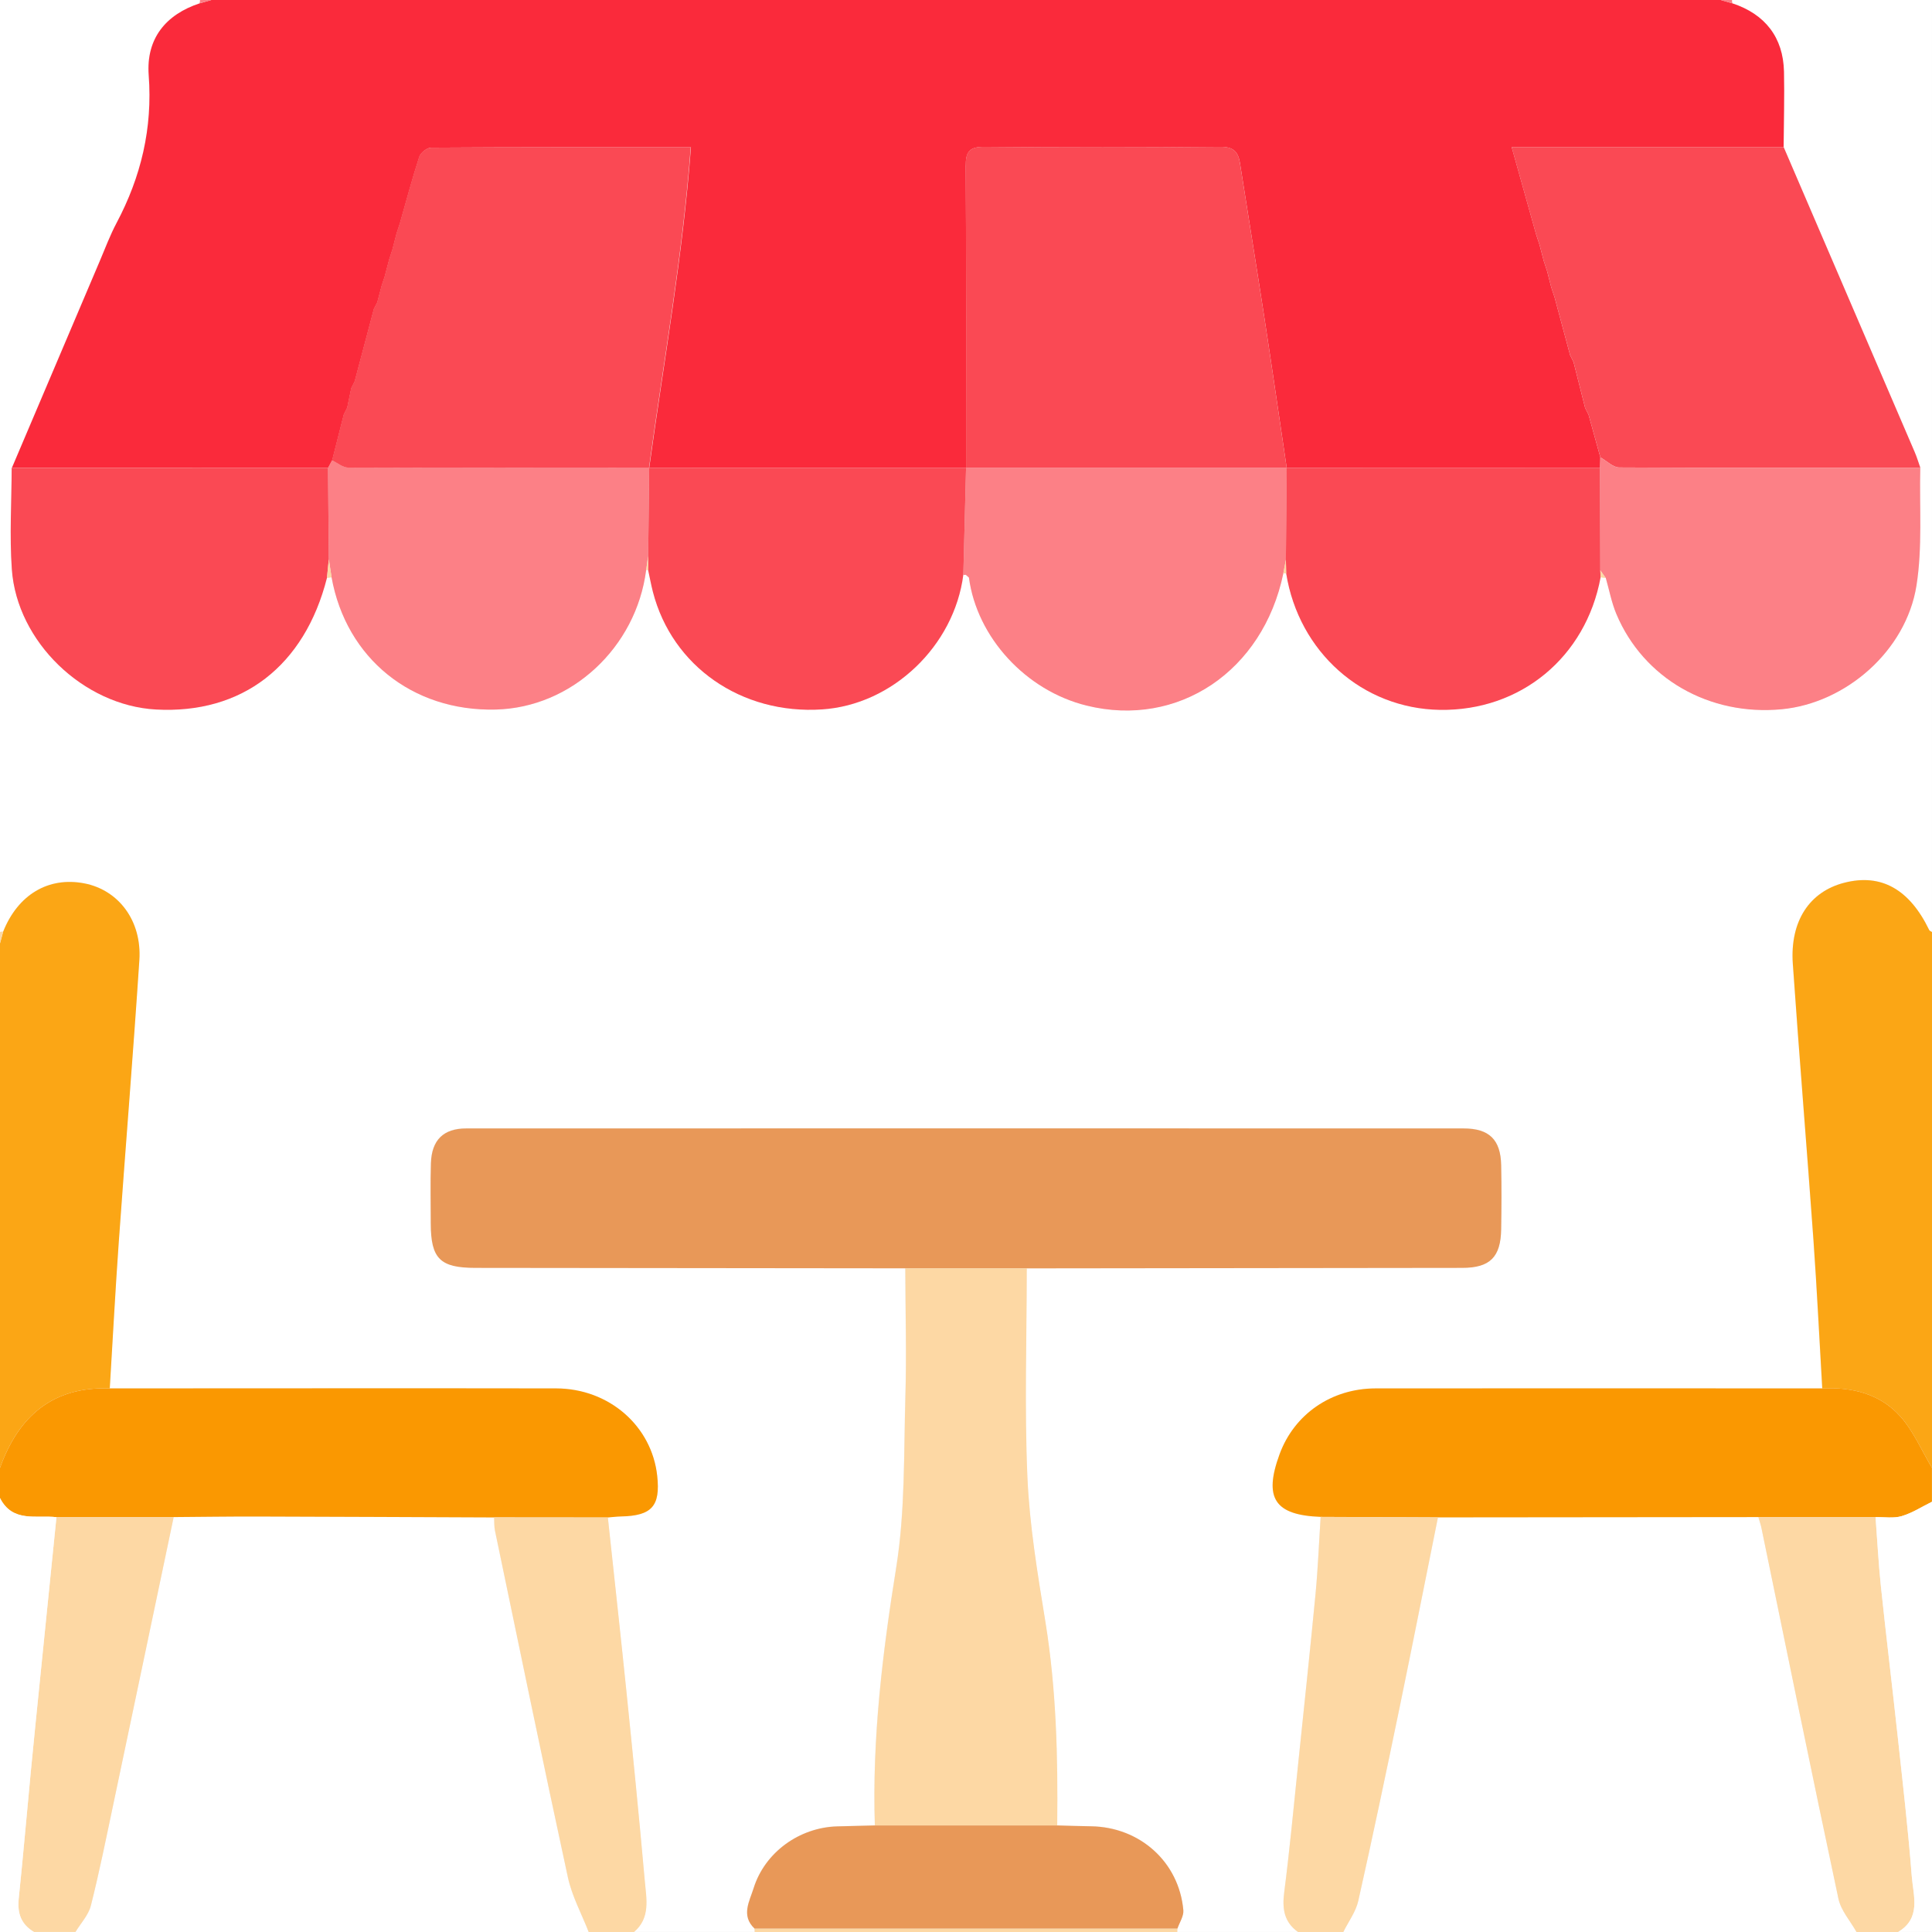
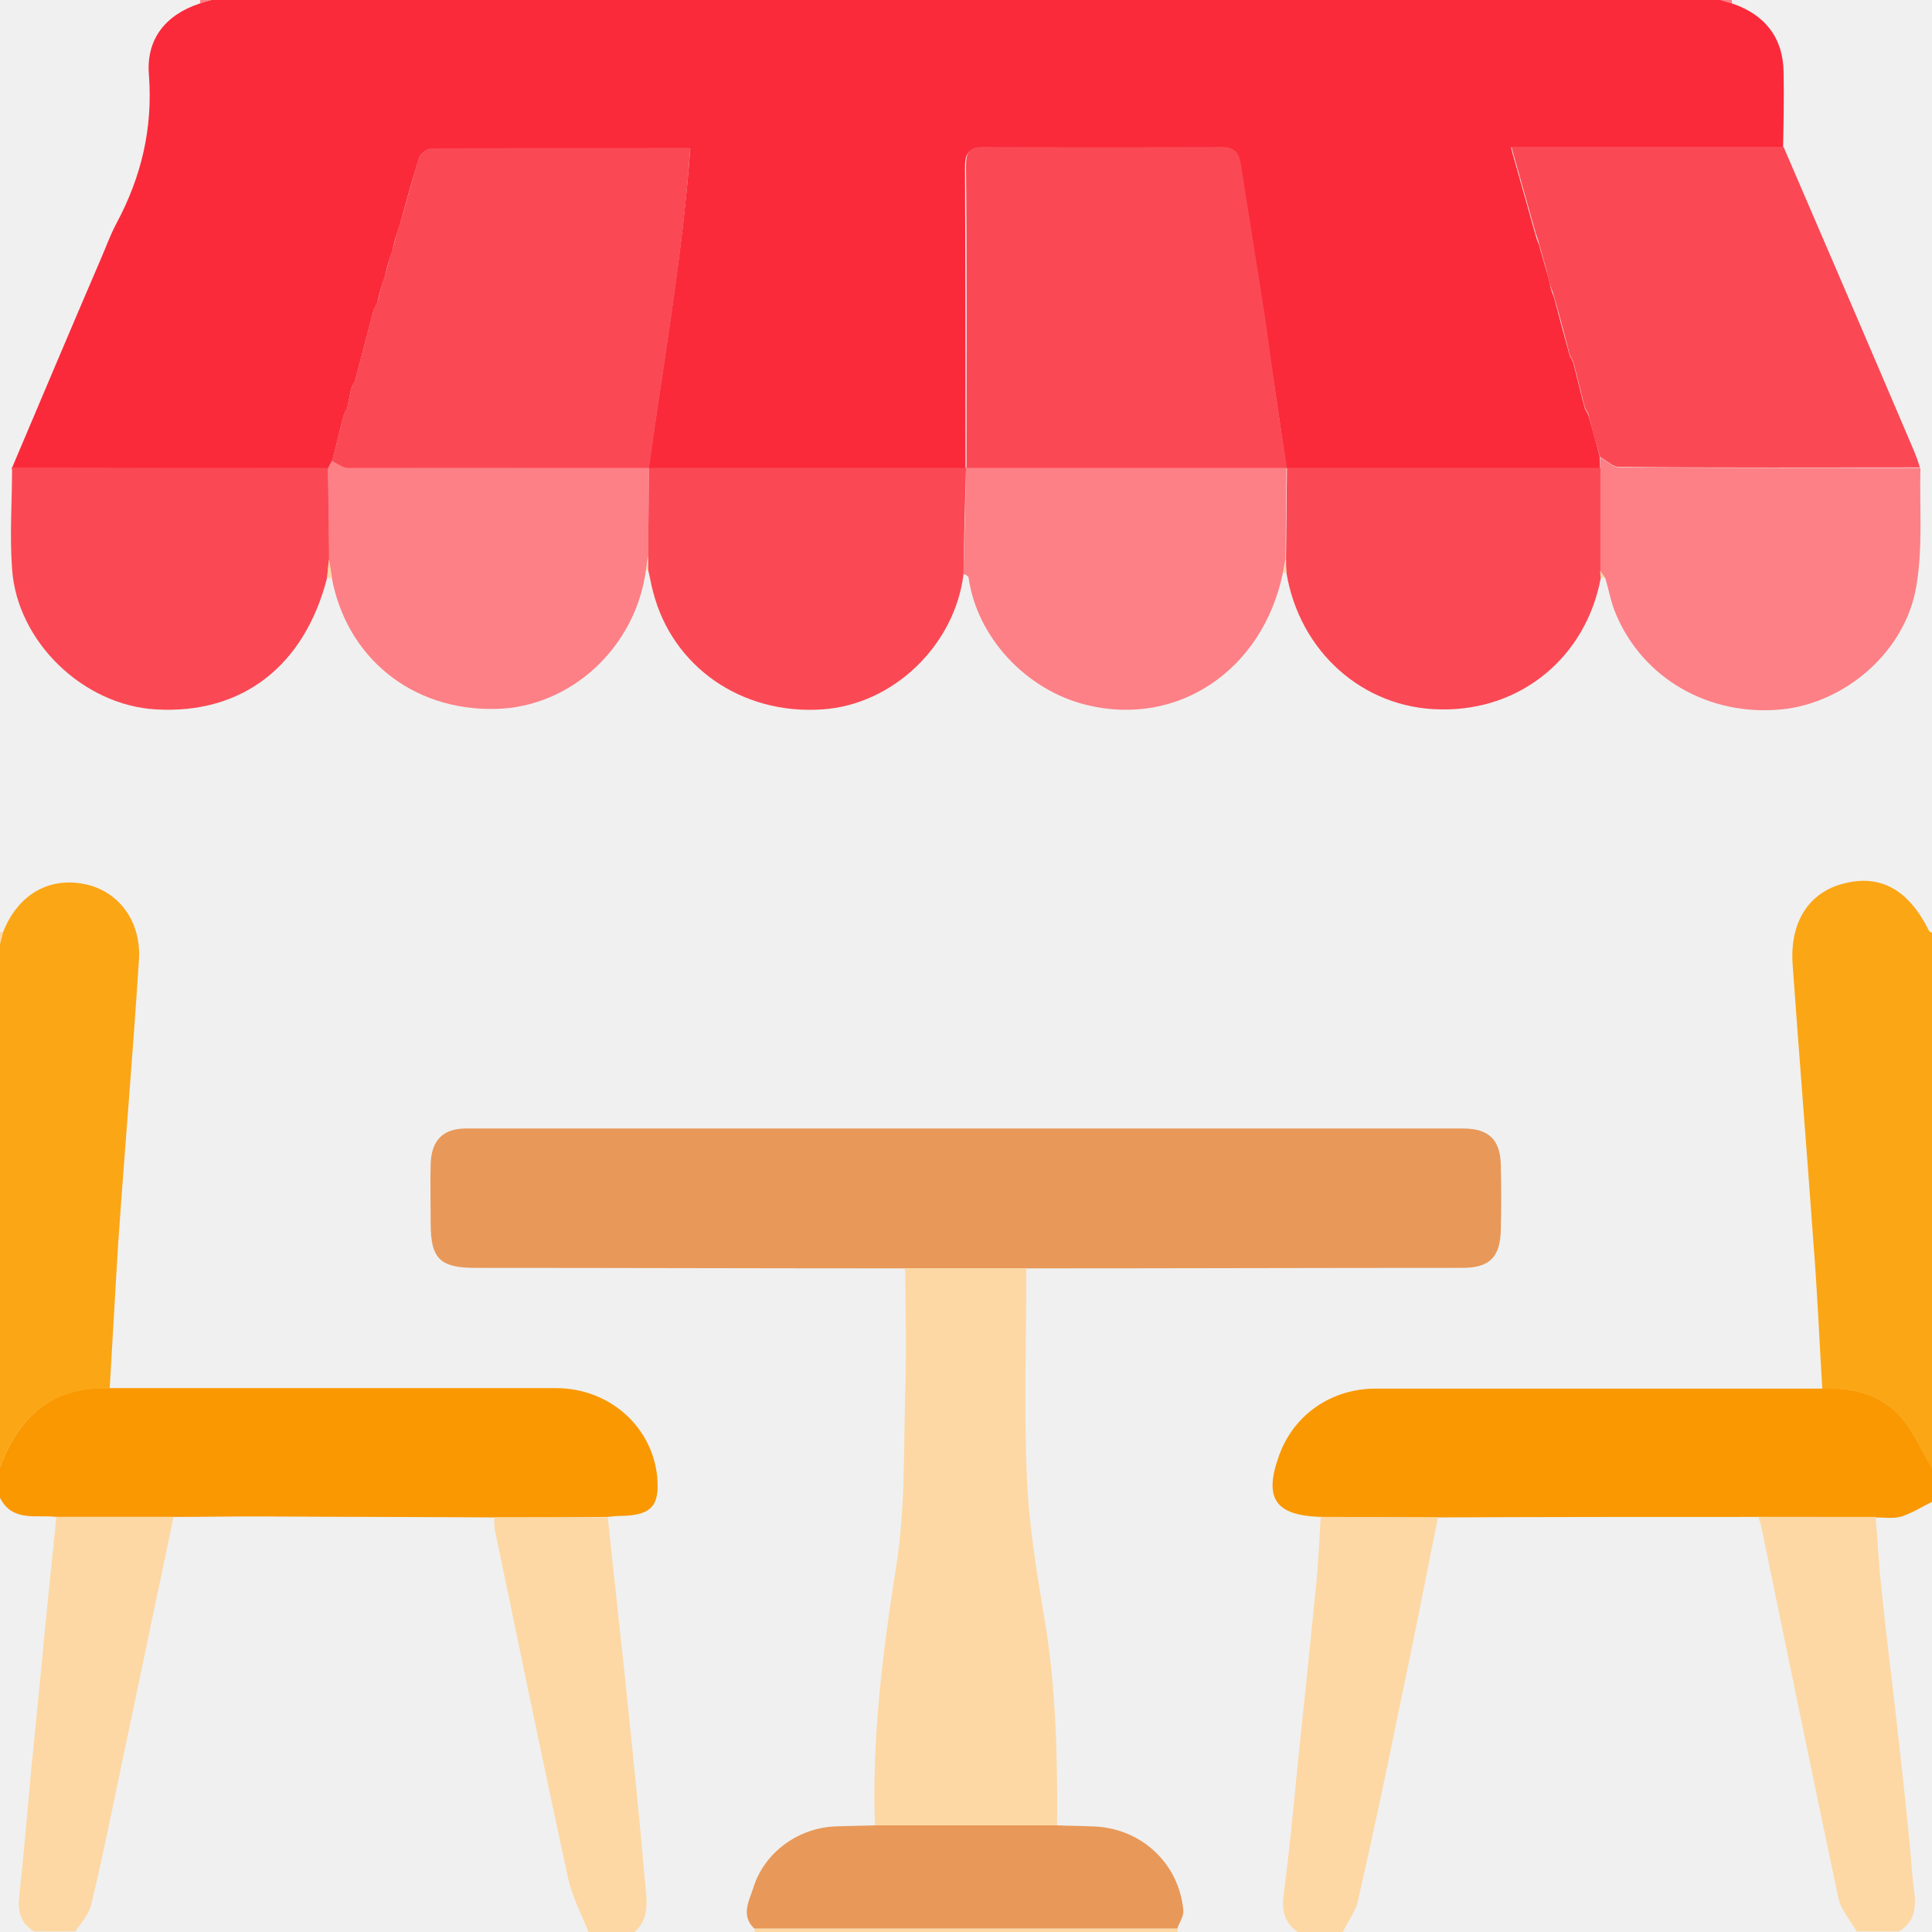
- <svg xmlns="http://www.w3.org/2000/svg" id="Layer_1" data-name="Layer 1" viewBox="0 0 384 384">
-   <defs>
-     <style>
-       .cls-1 {
-         fill: #fff;
-       }
- 
-       .cls-2 {
-         fill: #fc8086;
-       }
- 
-       .cls-3 {
-         fill: #e89858;
-       }
- 
-       .cls-4 {
-         fill: #fa4954;
-       }
- 
-       .cls-5 {
-         fill: #fa9801;
-       }
- 
-       .cls-6 {
-         fill: #fa2a3b;
-       }
- 
-       .cls-7 {
-         fill: #fdd8a4;
-       }
- 
-       .cls-8 {
-         fill: #fba615;
-       }
-     </style>
-   </defs>
-   <path class="cls-1" d="m0,185.25V0h39.75c.02.23,0,.45-.09.66-6.74,2.22-10.68,7.01-10.14,14.28.79,10.55-1.51,20.17-6.39,29.38-1.28,2.41-2.24,4.99-3.31,7.51-5.84,13.71-11.66,27.43-17.49,41.15-.02,6.72-.45,13.47.03,20.16,1.02,14.44,14.25,27.08,28.63,27.87,17.1.95,29.56-8.64,34-26.15l.91-.12c2.89,16.14,15.96,26.68,32.6,26.3,15.04-.35,27.95-12.31,29.93-27.74.13,0,.26,0,.39-.05.32,1.46.58,2.94.96,4.38,3.83,14.85,17.59,24.41,33.62,23.36,14-.91,26.25-12.61,28.08-26.78l.23.05.24-.04c.21.18.42.37.63.55,1.59,11.87,11.3,22.44,23.37,25.44,18.2,4.52,35.08-6.81,39.12-26.26,0,0,.29,0,.29,0h.29c2.51,15.63,15.19,26.88,30.55,27.12,16.03.25,29-10.44,31.94-26.34.34.05.69.1,1.03.15.69,2.38,1.14,4.86,2.09,7.12,5.39,12.84,18.48,20.32,32.9,18.94,12.71-1.22,24.69-11.59,26.75-24.56,1.22-7.66.57-15.61.76-23.44-.37-1.04-.68-2.11-1.12-3.12-8.67-20.21-17.36-40.42-26.05-60.63.03-4.99.18-9.98.07-14.97-.15-6.8-3.74-11.42-10.24-13.57-.09-.22-.11-.44-.09-.67h39.75v185.25c-.19-.13-.48-.22-.57-.4-3.92-8.12-9.56-11.28-16.86-9.41-6.93,1.78-10.84,7.65-10.25,16.13,1.27,18.3,2.79,36.59,4.1,54.89.7,9.83,1.17,19.67,1.75,29.5-29.59,0-59.18-.04-88.77,0-8.82.01-16.18,5.16-19.09,13.1-3.19,8.73-.98,12.1,8.18,12.43-.33,5.09-.53,10.2-1.01,15.27-1.09,11.38-2.31,22.75-3.49,34.13-.88,8.41-1.65,16.83-2.74,25.21-.42,3.26-.05,5.91,2.74,7.9h-24c0-.23,0-.46.03-.69.41-1.22,1.27-2.48,1.17-3.65-.87-9.57-8.64-16.53-18.36-16.67-2.24-.03-4.48-.12-6.72-.18.16-13.56-.17-27.06-2.35-40.51-1.55-9.53-3.15-19.13-3.57-28.74-.6-13.8-.14-27.65-.13-41.48,28.85-.03,57.7-.06,86.56-.1,5.51,0,7.67-2.14,7.74-7.69.06-4.25.08-8.5,0-12.74-.11-5.05-2.37-7.27-7.47-7.28-66.08-.02-132.15-.02-198.23,0-4.54,0-6.88,2.3-7.02,6.91-.13,3.99-.04,7.99-.03,11.99.02,6.99,1.85,8.81,8.88,8.81,28.48.03,56.95.06,85.43.09.02,8.5.27,17,.02,25.5-.33,11.33-.03,22.81-1.82,33.94-2.73,17.04-4.81,34.03-4.25,51.29-2.49.06-4.98.12-7.47.19-7.5.21-14.39,5.13-16.63,12.31-.79,2.53-2.55,5.4.18,7.99.03.23.04.46.04.69h-24c3.31-2.8,2.47-6.58,2.16-10.08-1.12-12.62-2.38-25.24-3.67-37.85-1.17-11.49-2.45-22.97-3.68-34.46.87-.07,1.73-.18,2.6-.2,6.13-.13,7.86-2.05,7.21-8.05-1.07-9.92-9.57-17.38-20.1-17.4-29.57-.05-59.13,0-88.7,0,.59-9.71,1.1-19.42,1.79-29.11,1.32-18.67,2.85-37.33,4.09-56,.52-7.83-4.11-13.94-10.94-15.26-7.13-1.38-13.19,2.23-16.13,9.6-.22-.01-.43,0-.63.07Z" />
-   <path class="cls-6" d="m344.34.67c6.5,2.15,10.09,6.77,10.24,13.57.11,4.99-.04,9.98-.07,14.97h-54.06c1.76,6.28,3.32,11.85,4.88,17.42.22.67.44,1.34.66,2.01.28,1.08.56,2.16.85,3.24.22.66.43,1.32.65,1.98.28,1.09.56,2.17.84,3.26.22.66.44,1.33.66,1.99,1.03,3.83,2.05,7.65,3.08,11.48.23.45.46.9.68,1.36.77,3.05,1.54,6.09,2.31,9.14.23.45.46.89.68,1.34.78,2.82,1.56,5.64,2.34,8.47-.02.71-.03,1.42-.05,2.12-20.76,0-41.52-.01-62.28-.02h0c-1.49-10.04-2.94-20.09-4.48-30.12-1.56-10.15-3.22-20.29-4.81-30.44-.36-2.27-1.29-3.27-3.89-3.25-15.62.15-31.24.15-46.86,0-3.04-.03-3.77.94-3.76,3.84.12,19.99.07,39.99.07,59.98,0,0,0,0,0,0-20.99-.01-41.99-.02-62.98-.03h0c2.89-21.1,6.68-42.08,8.29-63.71-17.7,0-34.66-.03-51.63.08-.81,0-2.09,1.01-2.35,1.82-1.42,4.36-2.59,8.8-3.85,13.21-.22.66-.43,1.32-.65,1.98-.28,1.08-.56,2.16-.84,3.24-.22.67-.44,1.34-.65,2-.28,1.08-.56,2.16-.85,3.24l-.65,2c-.28,1.08-.56,2.16-.85,3.24-.23.44-.46.88-.68,1.32-1.27,4.79-2.54,9.59-3.81,14.38-.23.45-.46.9-.68,1.36-.27,1.29-.54,2.58-.81,3.88l-.68,1.37c-.77,3.03-1.54,6.07-2.31,9.1-.27.49-.53.98-.8,1.48-20.96,0-41.91,0-62.87.01,5.83-13.72,11.65-27.44,17.49-41.15,1.07-2.52,2.03-5.1,3.31-7.51,4.88-9.21,7.18-18.84,6.39-29.38-.54-7.27,3.4-12.06,10.14-14.28C40.44.44,41.22.22,42,0c100,0,200,0,300,0,.78.22,1.56.44,2.34.67Z" />
-   <path class="cls-1" d="m369,384h-102c1.02-2.06,2.49-4.02,2.98-6.2,2.85-12.72,5.53-25.48,8.17-38.24,2.61-12.64,5.11-25.31,7.66-37.96,21.23-.02,42.45-.04,63.68-.06.21.72.46,1.42.61,2.15,5.08,24.57,10.08,49.15,15.3,73.68.5,2.36,2.37,4.43,3.6,6.63Z" />
-   <path class="cls-1" d="m117,384H15c1.05-1.74,2.58-3.35,3.06-5.23,1.68-6.62,3.02-13.32,4.43-20,4.02-19.07,8.02-38.15,12.03-57.23,5.49-.04,10.99-.13,16.48-.11,15.73.04,31.47.12,47.2.18.05.87,0,1.76.17,2.61,4.79,22.97,9.51,45.96,14.49,68.89.81,3.76,2.73,7.27,4.14,10.9Z" />
-   <path class="cls-5" d="m349.48,301.53c-21.23.02-42.45.04-63.68.06-7.77-.03-15.53-.07-23.3-.1-9.15-.34-11.37-3.71-8.18-12.43,2.9-7.94,10.27-13.09,19.09-13.1,29.59-.04,59.18,0,88.77,0,5.95-.3,11.51,1.08,15.51,5.55,2.63,2.94,4.24,6.79,6.3,10.23v6.75c-2,.98-3.92,2.23-6.02,2.86-1.61.48-3.45.16-5.2.2-7.77,0-15.53-.01-23.3-.02Z" />
-   <path class="cls-5" d="m98.2,301.6c-15.73-.06-31.47-.14-47.2-.18-5.49-.01-10.99.07-16.48.11-7.77,0-15.53.01-23.3.02C7.21,301.09,2.5,302.69,0,297.75v-6c3.67-10.25,10.45-16.2,21.83-15.79,29.57,0,59.13-.05,88.7,0,10.53.02,19.03,7.48,20.1,17.4.65,6-1.08,7.92-7.21,8.05-.87.02-1.74.13-2.6.2-7.54,0-15.08-.01-22.62-.02Z" />
-   <path class="cls-8" d="m384,291.75c-2.07-3.44-3.68-7.29-6.3-10.23-4-4.47-9.57-5.86-15.51-5.55-.58-9.83-1.05-19.68-1.75-29.5-1.31-18.3-2.83-36.59-4.1-54.89-.59-8.49,3.31-14.36,10.25-16.13,7.29-1.87,12.94,1.28,16.86,9.41.09.18.37.27.57.4v106.5Z" />
-   <path class="cls-8" d="m21.83,275.96C10.45,275.55,3.67,281.5,0,291.75,0,257,0,222.25,0,187.5c.21-.77.42-1.54.63-2.32,2.94-7.37,9-10.97,16.13-9.6,6.82,1.32,11.45,7.43,10.94,15.26-1.23,18.68-2.76,37.33-4.09,56-.69,9.7-1.2,19.41-1.79,29.11Z" />
-   <path class="cls-7" d="m262.5,301.5c7.77.03,15.53.07,23.3.1-2.55,12.65-5.05,25.32-7.66,37.96-2.64,12.77-5.31,25.53-8.17,38.24-.49,2.18-1.96,4.14-2.98,6.2h-9c-2.79-1.99-3.16-4.64-2.74-7.9,1.08-8.38,1.86-16.8,2.74-25.21,1.18-11.37,2.4-22.74,3.49-34.13.48-5.08.68-10.18,1.01-15.27Z" />
-   <path class="cls-7" d="m11.22,301.55c7.77,0,15.53-.01,23.3-.02-4.01,19.08-8,38.16-12.03,57.23-1.41,6.68-2.76,13.38-4.43,20-.48,1.88-2.01,3.5-3.06,5.23H6.75c-2.54-1.5-3.33-3.71-3.03-6.6.88-8.51,1.62-17.03,2.43-25.55.58-6.04,1.2-12.08,1.81-18.12,1.08-10.73,2.17-21.45,3.26-32.18Z" />
-   <path class="cls-7" d="m349.48,301.53l23.3.02c.35,4.57.58,9.16,1.06,13.72,1.05,9.98,2.27,19.94,3.35,29.92,1,9.24,2.07,18.47,2.79,27.74.3,3.86,1.93,8.33-2.73,11.08h-8.25c-1.23-2.2-3.1-4.27-3.6-6.63-5.23-24.53-10.23-49.11-15.3-73.68-.15-.73-.41-1.44-.61-2.15Z" />
-   <path class="cls-7" d="m98.2,301.6c7.54,0,15.08.01,22.62.02,1.23,11.49,2.5,22.97,3.68,34.46,1.29,12.61,2.55,25.22,3.67,37.85.31,3.5,1.15,7.28-2.16,10.08h-9c-1.41-3.63-3.33-7.14-4.14-10.9-4.97-22.93-9.7-45.92-14.49-68.89-.18-.85-.12-1.74-.17-2.61Z" />
-   <path class="cls-1" d="m377.25,384c4.66-2.75,3.03-7.22,2.73-11.08-.72-9.26-1.79-18.5-2.79-27.74-1.08-9.98-2.3-19.94-3.35-29.92-.48-4.56-.71-9.15-1.06-13.72,1.74-.04,3.59.28,5.2-.2,2.11-.62,4.02-1.87,6.02-2.86v85.5h-6.75Z" />
-   <path class="cls-1" d="m11.22,301.55c-1.09,10.73-2.17,21.45-3.26,32.18-.61,6.04-1.23,12.08-1.81,18.12-.82,8.52-1.55,17.04-2.43,25.55-.3,2.89.49,5.1,3.03,6.6H0v-86.25c2.5,4.94,7.21,3.34,11.22,3.8Z" />
-   <path class="cls-7" d="m150,384c0-.23,0-.46-.04-.69,28.02,0,56.05,0,84.07,0-.03.23-.04.46-.03.69h-84Z" />
-   <path class="cls-7" d="m.63,185.18c-.21.77-.42,1.54-.63,2.32,0-.75,0-1.5,0-2.25.21-.06.42-.08.63-.07Z" />
-   <path class="cls-2" d="m344.34.67c-.78-.22-1.56-.44-2.34-.67.75,0,1.5,0,2.25,0-.03.23,0,.45.09.67Z" />
-   <path class="cls-2" d="m42,0c-.78.22-1.56.44-2.34.66.08-.21.11-.44.09-.66C40.5,0,41.25,0,42,0Z" />
-   <path class="cls-3" d="m179.93,252.09c-28.48-.03-56.95-.06-85.43-.09-7.03,0-8.86-1.82-8.88-8.81,0-4-.1-8,.03-11.99.15-4.61,2.49-6.91,7.02-6.91,66.08-.02,132.15-.02,198.23,0,5.1,0,7.36,2.23,7.47,7.28.09,4.24.07,8.49,0,12.74-.08,5.56-2.23,7.69-7.74,7.69-28.85.04-57.7.07-86.56.1-8.05,0-16.1,0-24.15,0Z" />
-   <path class="cls-4" d="m305.33,46.64c-1.56-5.57-3.12-11.14-4.88-17.42h54.06c8.69,20.21,17.37,40.42,26.05,60.63.44,1.01.75,2.08,1.12,3.12-19.94.01-39.89.06-59.83-.06-1.26,0-2.51-1.31-3.76-2.01-.78-2.82-1.56-5.64-2.34-8.46-.23-.45-.46-.89-.68-1.34-.77-3.05-1.54-6.09-2.31-9.14-.23-.45-.46-.9-.68-1.36-1.03-3.83-2.05-7.65-3.08-11.47-.22-.66-.44-1.33-.66-1.99-.28-1.09-.56-2.17-.84-3.26-.22-.66-.43-1.32-.65-1.98-.28-1.08-.56-2.16-.85-3.24-.22-.67-.44-1.34-.66-2.01Z" />
-   <path class="cls-7" d="m179.93,252.09c8.05,0,16.1,0,24.15,0,0,13.83-.47,27.68.13,41.48.42,9.62,2.02,19.21,3.57,28.74,2.18,13.44,2.51,26.95,2.35,40.51-12.08,0-24.16,0-36.24,0-.56-17.26,1.52-34.25,4.25-51.29,1.78-11.13,1.49-22.61,1.82-33.94.25-8.49,0-17-.02-25.5Z" />
-   <path class="cls-2" d="m318.08,90.9c1.25.7,2.51,2.01,3.76,2.01,19.94.12,39.88.07,59.83.06-.19,7.82.46,15.78-.76,23.44-2.07,12.97-14.04,23.34-26.75,24.56-14.42,1.38-27.51-6.1-32.9-18.94-.95-2.27-1.41-4.74-2.09-7.12-.36-.51-.73-1.03-1.09-1.54-.02-6.78-.04-13.56-.05-20.34.02-.71.03-1.42.05-2.12Z" />
-   <path class="cls-2" d="m191.94,114.24l-.24.04s-.23-.05-.23-.05c.18-7.07.36-14.14.54-21.21,0,0,0,0,0,0,21.25,0,42.49,0,63.74,0,0,0,0,0,0,0-.05,6.08-.11,12.16-.16,18.24l-.52,2.72c-4.04,19.45-20.92,30.77-39.12,26.26-12.07-2.99-21.78-13.56-23.37-25.44-.21-.18-.42-.37-.63-.55Z" />
-   <path class="cls-2" d="m65.2,92.97c.27-.49.53-.98.8-1.48,1.07.5,2.14,1.43,3.22,1.44,19.93.08,39.87.04,59.81.03,0,0,0,0,0,0-.07,5.84-.13,11.68-.2,17.52-.13.94-.27,1.87-.4,2.81-1.98,15.43-14.89,27.39-29.93,27.74-16.64.39-29.7-10.16-32.6-26.3-.18-1.19-.37-2.38-.55-3.58-.05-6.07-.1-12.13-.15-18.2Z" />
-   <path class="cls-4" d="m65.2,92.97c.05,6.07.1,12.13.15,18.2-.12,1.23-.24,2.47-.37,3.7-4.44,17.51-16.9,27.09-34,26.15-14.39-.8-27.61-13.43-28.63-27.87-.47-6.69-.05-13.44-.03-20.16,20.96,0,41.91,0,62.87-.01Z" />
-   <path class="cls-4" d="m128.83,110.5c.07-5.84.13-11.68.2-17.52,20.99.01,41.99.02,62.98.03-.18,7.07-.36,14.14-.54,21.21-1.82,14.18-14.08,25.87-28.08,26.78-16.03,1.05-29.79-8.51-33.62-23.36-.37-1.45-.64-2.92-.96-4.38,0-.92,0-1.84.01-2.77Z" />
-   <path class="cls-4" d="m255.58,111.24c.05-6.08.11-12.16.16-18.24,20.76,0,41.52.01,62.28.02.02,6.78.04,13.56.05,20.34.02.46.04.93.06,1.39-2.94,15.89-15.91,26.59-31.94,26.34-15.37-.24-28.04-11.49-30.55-27.11-.02-.91-.04-1.82-.06-2.73Z" />
-   <path class="cls-3" d="m173.88,362.82c12.08,0,24.16,0,36.24,0,2.24.06,4.48.14,6.72.17,9.73.14,17.5,7.1,18.36,16.67.11,1.17-.75,2.43-1.17,3.65-28.02,0-56.05,0-84.07,0-2.73-2.59-.96-5.46-.18-7.99,2.24-7.18,9.13-12.1,16.63-12.31,2.49-.07,4.98-.13,7.47-.19Z" />
-   <path class="cls-7" d="m64.99,114.87c.12-1.23.24-2.47.37-3.7.18,1.19.37,2.39.55,3.58-.31.04-.61.08-.91.12Z" />
-   <path class="cls-7" d="m128.83,110.5c0,.92,0,1.84-.01,2.77-.13.03-.26.05-.39.04.13-.94.27-1.87.4-2.81Z" />
-   <path class="cls-7" d="m255.58,111.24c.02.91.04,1.82.06,2.73,0,0-.29-.01-.29-.01,0,0-.29,0-.29,0,.18-.91.35-1.82.52-2.73Z" />
-   <path class="cls-7" d="m318.14,114.75c-.02-.46-.04-.93-.06-1.39.36.51.73,1.03,1.09,1.54-.35-.05-.69-.1-1.03-.15Z" />
-   <path class="cls-7" d="m191.94,114.24c.21.18.42.37.63.55-.21-.18-.42-.37-.63-.55Z" />
-   <path class="cls-4" d="m129.02,92.97c-19.94.01-39.87.04-59.81-.03-1.07,0-2.15-.94-3.22-1.44.77-3.03,1.54-6.07,2.31-9.1.23-.46.45-.91.68-1.37.27-1.29.54-2.58.81-3.88.23-.45.46-.9.68-1.36,1.27-4.79,2.54-9.59,3.81-14.38.23-.44.46-.88.68-1.33.28-1.08.56-2.16.85-3.23.22-.67.43-1.33.65-2,.28-1.08.56-2.16.85-3.24.22-.67.44-1.34.65-2.01.28-1.08.56-2.16.84-3.24.22-.66.43-1.32.65-1.98,1.26-4.41,2.43-8.85,3.85-13.21.26-.8,1.54-1.81,2.35-1.82,16.97-.11,33.93-.08,51.63-.08-1.61,21.62-5.4,42.6-8.29,63.7Z" />
-   <path class="cls-4" d="m255.75,93c-21.25,0-42.49,0-63.74,0,0-19.99.05-39.99-.07-59.98-.02-2.9.72-3.87,3.76-3.84,15.62.15,31.24.14,46.86,0,2.61-.02,3.54.98,3.89,3.25,1.59,10.15,3.25,20.29,4.81,30.44,1.54,10.03,2.99,20.08,4.48,30.12Z" />
-   <path class="cls-2" d="m308.32,57.13c.22.67.44,1.33.66,1.99-.22-.67-.44-1.33-.66-1.99Z" />
-   <path class="cls-2" d="m76.49,54.85c-.22.67-.44,1.34-.65,2,.22-.67.44-1.34.65-2Z" />
-   <path class="cls-2" d="m306.83,51.89c.22.66.43,1.32.65,1.98-.22-.66-.43-1.32-.65-1.98Z" />
-   <path class="cls-2" d="m77.99,49.61c-.22.67-.44,1.34-.65,2.01.22-.67.44-1.34.65-2.01Z" />
-   <path class="cls-2" d="m305.33,46.64c.22.67.44,1.34.66,2.01-.22-.67-.44-1.34-.66-2.01Z" />
-   <path class="cls-2" d="m79.48,44.38c-.22.66-.43,1.32-.65,1.98.22-.66.43-1.32.65-1.98Z" />
-   <path class="cls-2" d="m315.06,81.09c.23.45.46.89.68,1.34-.23-.45-.46-.89-.68-1.34Z" />
-   <path class="cls-2" d="m70.49,75.8c-.23.45-.46.9-.68,1.36.23-.45.46-.9.68-1.36Z" />
-   <path class="cls-2" d="m312.06,70.6c.23.45.46.91.68,1.36-.23-.45-.46-.91-.68-1.36Z" />
-   <path class="cls-2" d="m74.99,60.09c-.23.44-.46.88-.68,1.33.23-.44.46-.88.68-1.33Z" />
-   <path class="cls-2" d="m69,81.03c-.23.46-.46.91-.68,1.37.23-.46.46-.91.68-1.37Z" />
+ <svg xmlns="http://www.w3.org/2000/svg" version="1.1" id="Layer_1" x="0px" y="0px" viewBox="0 0 384 384" style="enable-background:new 0 0 384 384;" xml:space="preserve">
+   <style type="text/css">
+ 	.st0{fill:#FA2A3B;}
+ 	.st1{fill:#FA9801;}
+ 	.st2{fill:#FBA615;}
+ 	.st3{fill:#FDD8A4;}
+ 	.st4{fill:#FC8086;}
+ 	.st5{fill:#E89858;}
+ 	.st6{fill:#FA4954;}
+ </style>
+   <path class="st0" d="M344.3,0.7c6.5,2.2,10.1,6.8,10.2,13.6c0.1,5,0,10-0.1,15h-54.1c1.8,6.3,3.3,11.8,4.9,17.4  c0.2,0.7,0.4,1.3,0.7,2c0.3,1.1,0.6,2.2,0.9,3.2c0.2,0.7,0.4,1.3,0.6,2c0.3,1.1,0.6,2.2,0.8,3.3c0.2,0.7,0.4,1.3,0.7,2  c1,3.8,2,7.6,3.1,11.5c0.2,0.4,0.5,0.9,0.7,1.4c0.8,3.1,1.5,6.1,2.3,9.1c0.2,0.4,0.5,0.9,0.7,1.3c0.8,2.8,1.6,5.6,2.3,8.5  c0,0.7,0,1.4,0,2.1c-20.8,0-41.5,0-62.3,0l0,0c-1.5-10-2.9-20.1-4.5-30.1c-1.6-10.2-3.2-20.3-4.8-30.4c-0.4-2.3-1.3-3.3-3.9-3.2  c-15.6,0.1-31.2,0.1-46.9,0c-3,0-3.8,0.9-3.8,3.8c0.1,20,0.1,40,0.1,60l0,0c-21,0-42,0-63,0l0,0c2.9-21.1,6.7-42.1,8.3-63.7  c-17.7,0-34.7,0-51.6,0.1c-0.8,0-2.1,1-2.3,1.8c-1.4,4.4-2.6,8.8-3.8,13.2c-0.2,0.7-0.4,1.3-0.7,2c-0.3,1.1-0.6,2.2-0.8,3.2  c-0.2,0.7-0.4,1.3-0.7,2c-0.3,1.1-0.6,2.2-0.8,3.2l-0.7,2c-0.3,1.1-0.6,2.2-0.8,3.2c-0.2,0.4-0.5,0.9-0.7,1.3  c-1.3,4.8-2.5,9.6-3.8,14.4c-0.2,0.4-0.5,0.9-0.7,1.4c-0.3,1.3-0.5,2.6-0.8,3.9l-0.7,1.4c-0.8,3-1.5,6.1-2.3,9.1  c-0.3,0.5-0.5,1-0.8,1.5c-21,0-41.9,0-62.9,0C8.2,79.3,14,65.5,19.9,51.8c1.1-2.5,2-5.1,3.3-7.5c4.9-9.2,7.2-18.8,6.4-29.4  C29,7.7,33,2.9,39.7,0.7C40.4,0.4,41.2,0.2,42,0c100,0,200,0,300,0C342.8,0.2,343.6,0.4,344.3,0.7z" />
+   <path class="st1" d="M349.5,301.5c-21.2,0-42.5,0-63.7,0.1c-7.8,0-15.5-0.1-23.3-0.1c-9.1-0.3-11.4-3.7-8.2-12.4  c2.9-7.9,10.3-13.1,19.1-13.1c29.6,0,59.2,0,88.8,0c6-0.3,11.5,1.1,15.5,5.5c2.6,2.9,4.2,6.8,6.3,10.2v6.8c-2,1-3.9,2.2-6,2.9  c-1.6,0.5-3.5,0.2-5.2,0.2C365,301.5,357.2,301.5,349.5,301.5L349.5,301.5z" />
+   <path class="st1" d="M98.2,301.6c-15.7-0.1-31.5-0.1-47.2-0.2c-5.5,0-11,0.1-16.5,0.1c-7.8,0-15.5,0-23.3,0c-4-0.5-8.7,1.1-11.2-3.8  v-6c3.7-10.2,10.4-16.2,21.8-15.8c29.6,0,59.1,0,88.7,0c10.5,0,19,7.5,20.1,17.4c0.6,6-1.1,7.9-7.2,8c-0.9,0-1.7,0.1-2.6,0.2  C113.3,301.6,105.7,301.6,98.2,301.6L98.2,301.6z" />
+   <path class="st2" d="M384,291.8c-2.1-3.4-3.7-7.3-6.3-10.2c-4-4.5-9.6-5.9-15.5-5.5c-0.6-9.8-1-19.7-1.8-29.5  c-1.3-18.3-2.8-36.6-4.1-54.9c-0.6-8.5,3.3-14.4,10.2-16.1c7.3-1.9,12.9,1.3,16.9,9.4c0.1,0.2,0.4,0.3,0.6,0.4L384,291.8L384,291.8z  " />
+   <path class="st2" d="M21.8,276c-11.4-0.4-18.2,5.5-21.8,15.8c0-34.8,0-69.5,0-104.2c0.2-0.8,0.4-1.5,0.6-2.3c2.9-7.4,9-11,16.1-9.6  c6.8,1.3,11.5,7.4,10.9,15.3c-1.2,18.7-2.8,37.3-4.1,56C22.9,256.5,22.4,266.2,21.8,276L21.8,276z" />
+   <path class="st3" d="M262.5,301.5c7.8,0,15.5,0.1,23.3,0.1c-2.5,12.6-5,25.3-7.7,38c-2.6,12.8-5.3,25.5-8.2,38.2  c-0.5,2.2-2,4.1-3,6.2h-9c-2.8-2-3.2-4.6-2.7-7.9c1.1-8.4,1.9-16.8,2.7-25.2c1.2-11.4,2.4-22.7,3.5-34.1  C262,311.7,262.2,306.6,262.5,301.5L262.5,301.5z" />
+   <path class="st3" d="M11.2,301.5c7.8,0,15.5,0,23.3,0c-4,19.1-8,38.2-12,57.2c-1.4,6.7-2.8,13.4-4.4,20c-0.5,1.9-2,3.5-3.1,5.2H6.8  c-2.5-1.5-3.3-3.7-3-6.6c0.9-8.5,1.6-17,2.4-25.5c0.6-6,1.2-12.1,1.8-18.1C9,323,10.1,312.3,11.2,301.5L11.2,301.5z" />
+   <path class="st3" d="M349.5,301.5l23.3,0c0.4,4.6,0.6,9.2,1.1,13.7c1,10,2.3,19.9,3.4,29.9c1,9.2,2.1,18.5,2.8,27.7  c0.3,3.9,1.9,8.3-2.7,11.1H369c-1.2-2.2-3.1-4.3-3.6-6.6c-5.2-24.5-10.2-49.1-15.3-73.7C350,303,349.7,302.3,349.5,301.5  L349.5,301.5z" />
+   <path class="st3" d="M98.2,301.6c7.5,0,15.1,0,22.6,0c1.2,11.5,2.5,23,3.7,34.5c1.3,12.6,2.6,25.2,3.7,37.9  c0.3,3.5,1.1,7.3-2.2,10.1h-9c-1.4-3.6-3.3-7.1-4.1-10.9c-5-22.9-9.7-45.9-14.5-68.9C98.2,303.4,98.3,302.5,98.2,301.6L98.2,301.6z" />
+   <path class="st3" d="M150,384c0-0.2,0-0.5,0-0.7c28,0,56.1,0,84.1,0c0,0.2,0,0.5,0,0.7H150z" />
+   <path class="st3" d="M0.6,185.2c-0.2,0.8-0.4,1.5-0.6,2.3c0-0.8,0-1.5,0-2.2C0.2,185.2,0.4,185.2,0.6,185.2z" />
+   <path class="st4" d="M344.3,0.7c-0.8-0.2-1.6-0.4-2.3-0.7c0.8,0,1.5,0,2.2,0C344.2,0.2,344.2,0.4,344.3,0.7z" />
+   <path class="st4" d="M42,0c-0.8,0.2-1.6,0.4-2.3,0.7c0.1-0.2,0.1-0.4,0.1-0.7C40.5,0,41.2,0,42,0z" />
+   <path class="st5" d="M179.9,252.1c-28.5,0-56.9-0.1-85.4-0.1c-7,0-8.9-1.8-8.9-8.8c0-4-0.1-8,0-12c0.2-4.6,2.5-6.9,7-6.9  c66.1,0,132.1,0,198.2,0c5.1,0,7.4,2.2,7.5,7.3c0.1,4.2,0.1,8.5,0,12.7c-0.1,5.6-2.2,7.7-7.7,7.7c-28.9,0-57.7,0.1-86.6,0.1  C196,252.1,188,252.1,179.9,252.1L179.9,252.1z" />
+   <path class="st6" d="M305.3,46.6c-1.6-5.6-3.1-11.1-4.9-17.4h54.1c8.7,20.2,17.4,40.4,26,60.6c0.4,1,0.8,2.1,1.1,3.1  c-19.9,0-39.9,0.1-59.8-0.1c-1.3,0-2.5-1.3-3.8-2c-0.8-2.8-1.6-5.6-2.3-8.5c-0.2-0.4-0.5-0.9-0.7-1.3c-0.8-3.1-1.5-6.1-2.3-9.1  c-0.2-0.4-0.5-0.9-0.7-1.4c-1-3.8-2-7.7-3.1-11.5c-0.2-0.7-0.4-1.3-0.7-2c-0.3-1.1-0.6-2.2-0.8-3.3c-0.2-0.7-0.4-1.3-0.6-2  c-0.3-1.1-0.6-2.2-0.9-3.2C305.8,48,305.6,47.3,305.3,46.6L305.3,46.6z" />
+   <path class="st3" d="M179.9,252.1c8.1,0,16.1,0,24.1,0c0,13.8-0.5,27.7,0.1,41.5c0.4,9.6,2,19.2,3.6,28.7c2.2,13.4,2.5,27,2.4,40.5  c-12.1,0-24.2,0-36.2,0c-0.6-17.3,1.5-34.2,4.2-51.3c1.8-11.1,1.5-22.6,1.8-33.9C180.2,269.1,180,260.6,179.9,252.1L179.9,252.1z" />
+   <path class="st4" d="M318.1,90.9c1.2,0.7,2.5,2,3.8,2c19.9,0.1,39.9,0.1,59.8,0.1c-0.2,7.8,0.5,15.8-0.8,23.4  c-2.1,13-14,23.3-26.8,24.6c-14.4,1.4-27.5-6.1-32.9-18.9c-1-2.3-1.4-4.7-2.1-7.1c-0.4-0.5-0.7-1-1.1-1.5c0-6.8,0-13.6,0-20.3  C318,92.3,318.1,91.6,318.1,90.9L318.1,90.9z" />
+   <path class="st4" d="M191.9,114.2l-0.2,0l-0.2-0.1c0.2-7.1,0.4-14.1,0.5-21.2l0,0c21.2,0,42.5,0,63.7,0l0,0  c-0.1,6.1-0.1,12.2-0.2,18.2l-0.5,2.7c-4,19.4-20.9,30.8-39.1,26.3c-12.1-3-21.8-13.6-23.4-25.4  C192.4,114.6,192.2,114.4,191.9,114.2L191.9,114.2z" />
+   <path class="st4" d="M65.2,93c0.3-0.5,0.5-1,0.8-1.5c1.1,0.5,2.1,1.4,3.2,1.4c19.9,0.1,39.9,0,59.8,0l0,0  c-0.1,5.8-0.1,11.7-0.2,17.5c-0.1,0.9-0.3,1.9-0.4,2.8c-2,15.4-14.9,27.4-29.9,27.7c-16.6,0.4-29.7-10.2-32.6-26.3  c-0.2-1.2-0.4-2.4-0.6-3.6C65.3,105.1,65.3,99,65.2,93L65.2,93z" />
+   <path class="st6" d="M65.2,93c0.1,6.1,0.1,12.1,0.2,18.2c-0.1,1.2-0.2,2.5-0.4,3.7C60.5,132.4,48.1,142,31,141  c-14.4-0.8-27.6-13.4-28.6-27.9c-0.5-6.7,0-13.4,0-20.2C23.3,93,44.2,93,65.2,93L65.2,93z" />
+   <path class="st6" d="M128.8,110.5c0.1-5.8,0.1-11.7,0.2-17.5c21,0,42,0,63,0c-0.2,7.1-0.4,14.1-0.5,21.2  c-1.8,14.2-14.1,25.9-28.1,26.8c-16,1.1-29.8-8.5-33.6-23.4c-0.4-1.4-0.6-2.9-1-4.4C128.8,112.3,128.8,111.4,128.8,110.5  L128.8,110.5z" />
+   <path class="st6" d="M255.6,111.2c0.1-6.1,0.1-12.2,0.2-18.2c20.8,0,41.5,0,62.3,0c0,6.8,0,13.6,0,20.3c0,0.5,0,0.9,0.1,1.4  c-2.9,15.9-15.9,26.6-31.9,26.3c-15.4-0.2-28-11.5-30.6-27.1C255.6,113.1,255.6,112.2,255.6,111.2L255.6,111.2z" />
+   <path class="st5" d="M173.9,362.8c12.1,0,24.2,0,36.2,0c2.2,0.1,4.5,0.1,6.7,0.2c9.7,0.1,17.5,7.1,18.4,16.7  c0.1,1.2-0.8,2.4-1.2,3.6c-28,0-56.1,0-84.1,0c-2.7-2.6-1-5.5-0.2-8c2.2-7.2,9.1-12.1,16.6-12.3  C168.9,362.9,171.4,362.9,173.9,362.8L173.9,362.8z" />
+   <path class="st3" d="M65,114.9c0.1-1.2,0.2-2.5,0.4-3.7c0.2,1.2,0.4,2.4,0.6,3.6C65.6,114.8,65.3,114.8,65,114.9L65,114.9z" />
+   <path class="st3" d="M128.8,110.5c0,0.9,0,1.8,0,2.8c-0.1,0-0.3,0.1-0.4,0C128.6,112.4,128.7,111.4,128.8,110.5z" />
+   <path class="st3" d="M255.6,111.2c0,0.9,0,1.8,0.1,2.7l-0.3,0h-0.3C255.2,113,255.4,112.1,255.6,111.2L255.6,111.2z" />
+   <path class="st3" d="M318.1,114.8c0-0.5,0-0.9-0.1-1.4c0.4,0.5,0.7,1,1.1,1.5C318.8,114.8,318.5,114.8,318.1,114.8z" />
+   <path class="st3" d="M191.9,114.2c0.2,0.2,0.4,0.4,0.6,0.6C192.4,114.6,192.2,114.4,191.9,114.2z" />
+   <path class="st6" d="M129,93c-19.9,0-39.9,0-59.8,0c-1.1,0-2.2-0.9-3.2-1.4c0.8-3,1.5-6.1,2.3-9.1c0.2-0.5,0.4-0.9,0.7-1.4  c0.3-1.3,0.5-2.6,0.8-3.9c0.2-0.4,0.5-0.9,0.7-1.4c1.3-4.8,2.5-9.6,3.8-14.4c0.2-0.4,0.5-0.9,0.7-1.3c0.3-1.1,0.6-2.2,0.8-3.2  c0.2-0.7,0.4-1.3,0.7-2c0.3-1.1,0.6-2.2,0.8-3.2c0.2-0.7,0.4-1.3,0.7-2c0.3-1.1,0.6-2.2,0.8-3.2c0.2-0.7,0.4-1.3,0.7-2  c1.3-4.4,2.4-8.8,3.8-13.2c0.3-0.8,1.5-1.8,2.3-1.8c17-0.1,33.9-0.1,51.6-0.1C135.7,50.9,131.9,71.9,129,93L129,93z" />
+   <path class="st6" d="M255.8,93c-21.2,0-42.5,0-63.7,0c0-20,0.1-40-0.1-60c0-2.9,0.7-3.9,3.8-3.8c15.6,0.1,31.2,0.1,46.9,0  c2.6,0,3.5,1,3.9,3.2c1.6,10.2,3.2,20.3,4.8,30.4C252.8,72.9,254.2,83,255.8,93L255.8,93z" />
+   <path class="st4" d="M308.3,57.1c0.2,0.7,0.4,1.3,0.7,2C308.8,58.5,308.5,57.8,308.3,57.1z" />
+   <path class="st4" d="M76.5,54.8c-0.2,0.7-0.4,1.3-0.7,2C76.1,56.2,76.3,55.5,76.5,54.8z" />
+   <path class="st4" d="M306.8,51.9c0.2,0.7,0.4,1.3,0.6,2C307.3,53.2,307,52.5,306.8,51.9z" />
+   <path class="st4" d="M78,49.6c-0.2,0.7-0.4,1.3-0.7,2C77.6,51,77.8,50.3,78,49.6z" />
+   <path class="st4" d="M305.3,46.6c0.2,0.7,0.4,1.3,0.7,2C305.8,48,305.5,47.3,305.3,46.6z" />
+   <path class="st4" d="M79.5,44.4c-0.2,0.7-0.4,1.3-0.7,2C79.1,45.7,79.3,45,79.5,44.4z" />
+   <path class="st4" d="M315.1,81.1c0.2,0.4,0.5,0.9,0.7,1.3C315.5,82,315.3,81.5,315.1,81.1z" />
+   <path class="st4" d="M70.5,75.8c-0.2,0.4-0.5,0.9-0.7,1.4C70,76.7,70.3,76.3,70.5,75.8z" />
+   <path class="st4" d="M312.1,70.6c0.2,0.4,0.5,0.9,0.7,1.4C312.5,71.5,312.3,71,312.1,70.6z" />
+   <path class="st4" d="M75,60.1c-0.2,0.4-0.5,0.9-0.7,1.3C74.5,61,74.8,60.5,75,60.1z" />
+   <path class="st4" d="M69,81c-0.2,0.5-0.5,0.9-0.7,1.4C68.6,81.9,68.8,81.5,69,81z" />
</svg>
